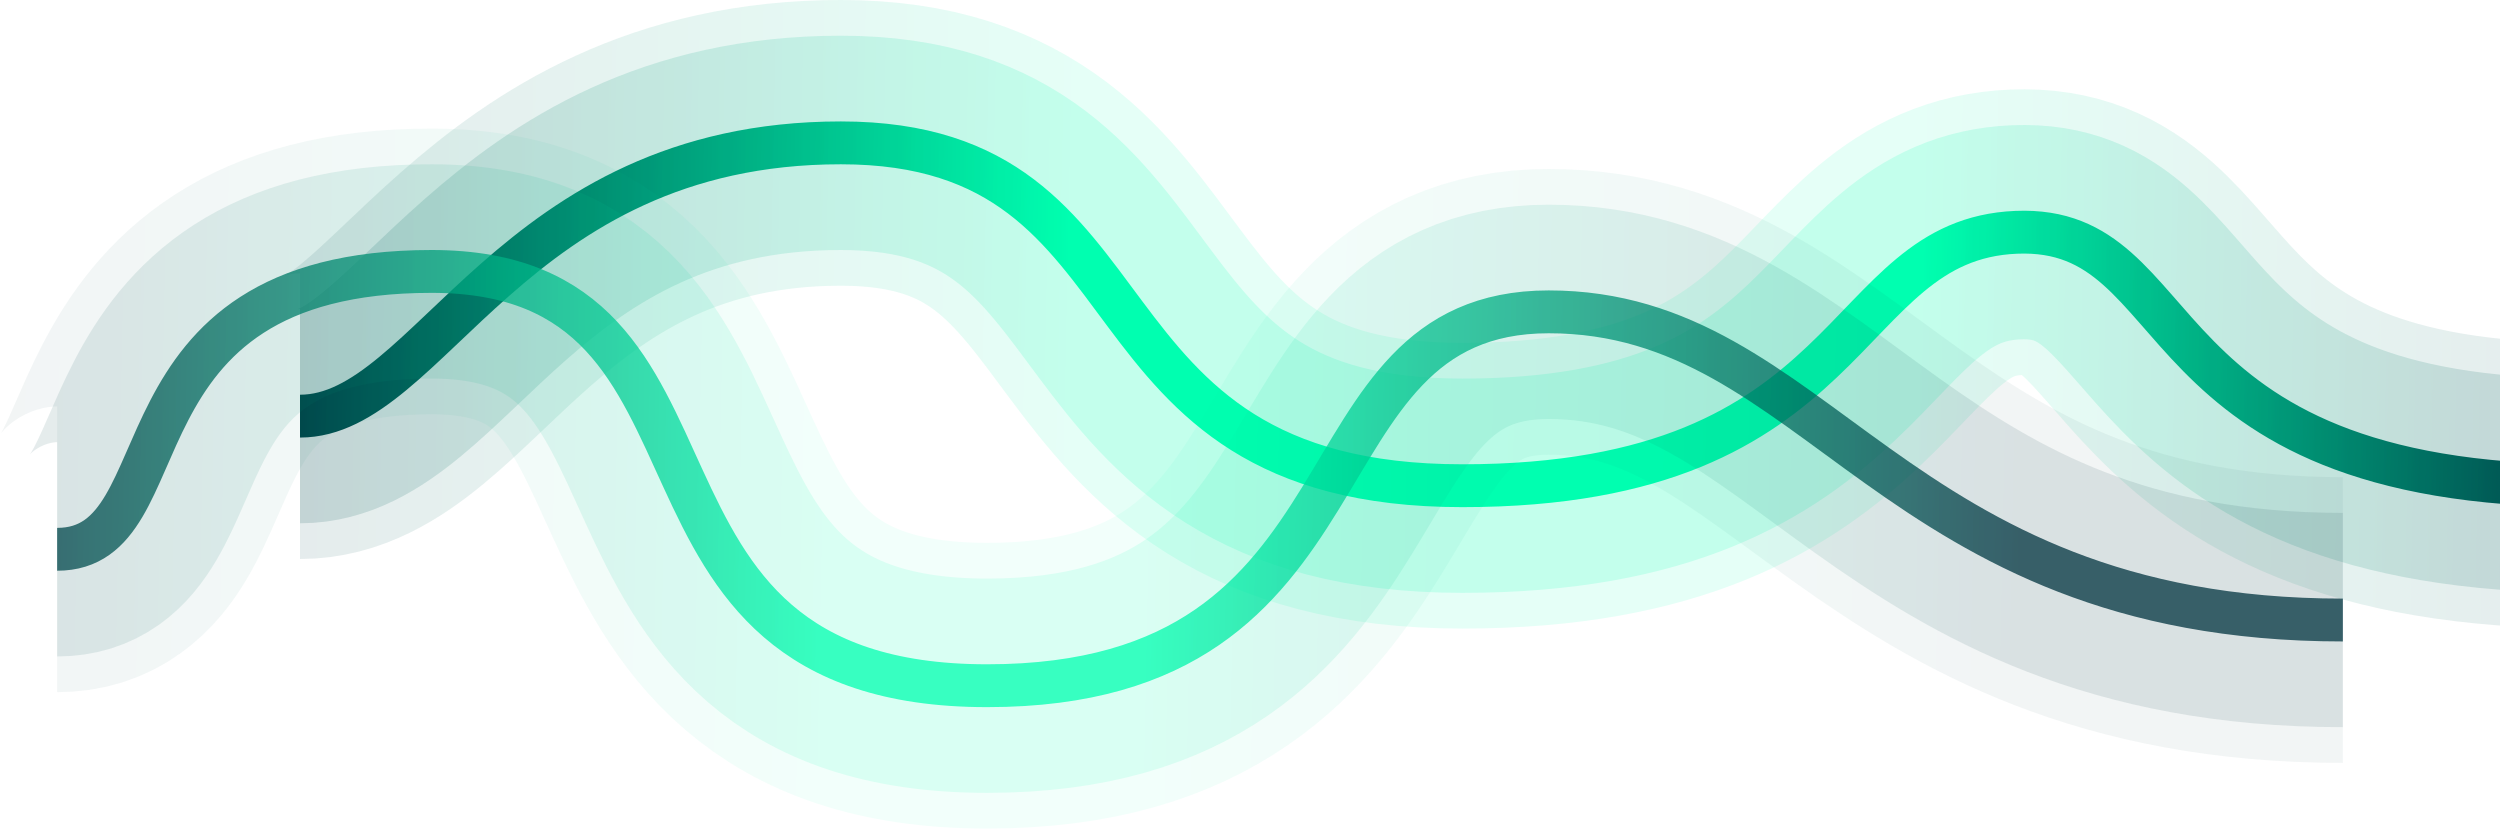
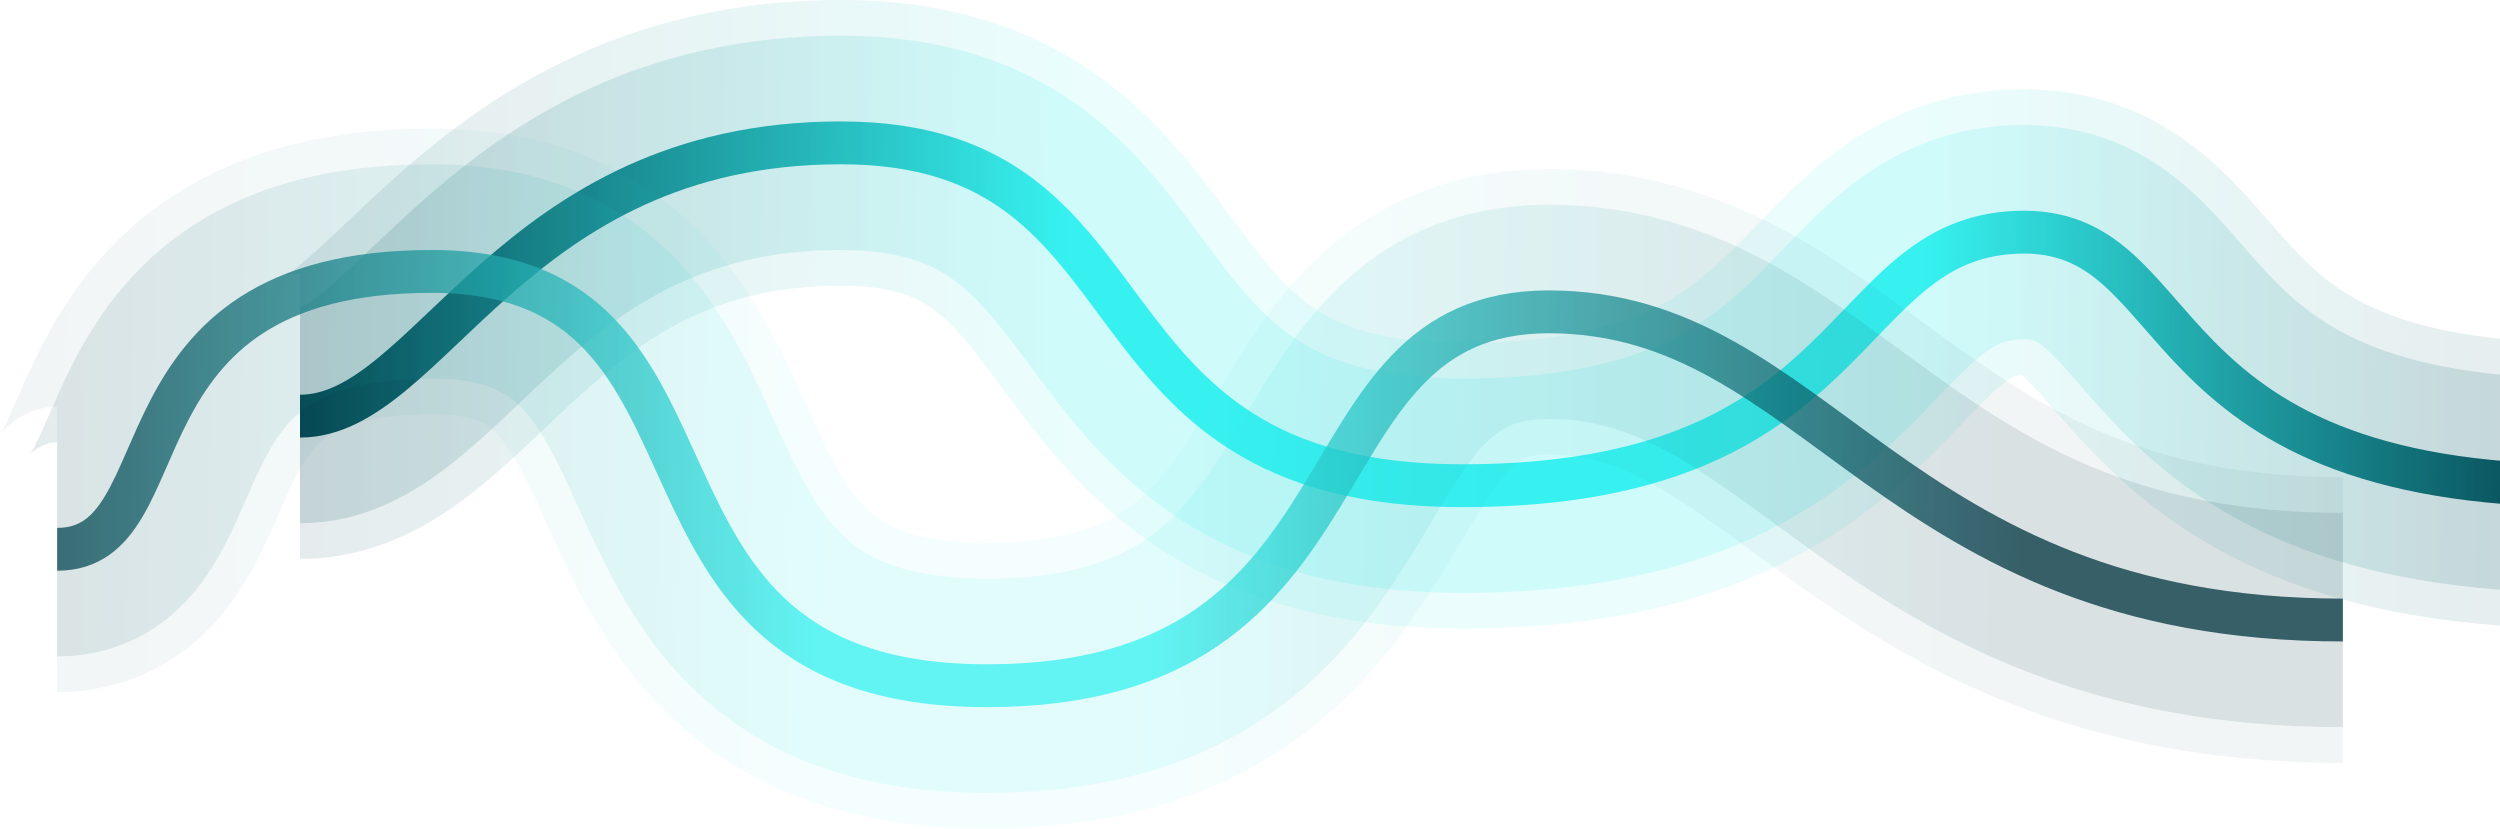
<svg xmlns="http://www.w3.org/2000/svg" width="175" height="58" viewBox="0 0 175 58" fill="none">
  <path d="M21 29.13C30.101 29.13 35.744 10 58.861 10C81.978 10 74.333 34 102.365 34C130.397 34 128.577 16.783 141.137 16.261C153.696 15.739 149.328 34 181 34" stroke="url(#paint0_linear)" stroke-width="3" />
  <path d="M21 29.13C30.101 29.13 35.744 10 58.861 10C81.978 10 74.333 34 102.365 34C130.397 34 128.577 16.783 141.137 16.261C153.696 15.739 149.328 34 181 34" stroke="url(#paint1_linear)" stroke-opacity="0.1" stroke-width="20" />
  <path d="M21 29.13C30.101 29.13 35.744 10 58.861 10C81.978 10 74.333 34 102.365 34C130.397 34 128.577 16.783 141.137 16.261C153.696 15.739 149.328 34 181 34" stroke="url(#paint2_linear)" stroke-opacity="0.15" stroke-width="15" />
  <path d="M4 38.451C13.101 38.451 7.092 19 30.209 19C53.326 19 41.067 48 69.099 48C97.131 48 90.126 21.829 108.412 21.829C127.351 21.829 132.328 43.402 164 43.402" stroke="url(#paint3_linear)" stroke-opacity="0.75" stroke-width="3" />
  <path d="M4 38.451C13.101 38.451 7.092 19 30.209 19C53.326 19 41.067 48 69.099 48C97.131 48 90.126 21.829 108.412 21.829C127.351 21.829 132.328 43.402 164 43.402" stroke="url(#paint4_linear)" stroke-opacity="0.05" stroke-width="20" />
  <path d="M4 38.451C13.101 38.451 7.092 19 30.209 19C53.326 19 41.067 48 69.099 48C97.131 48 90.126 21.829 108.412 21.829C127.351 21.829 132.328 43.402 164 43.402" stroke="url(#paint5_linear)" stroke-opacity="0.1" stroke-width="15" />
  <defs>
    <linearGradient id="paint0_linear" x1="15.367" y1="30.696" x2="184.695" y2="34.08" gradientUnits="userSpaceOnUse">
      <stop stop-color="#003340" />
-       <stop offset="0.349" stop-color="#00FFB0" />
-       <stop offset="0.703" stop-color="#00FFB0" />
+       <stop offset="0.349" stop-color="#37f2f0" />
+       <stop offset="0.703" stop-color="#37f2f0" />
      <stop offset="1" stop-color="#003340" />
    </linearGradient>
    <linearGradient id="paint1_linear" x1="15.367" y1="30.696" x2="184.695" y2="34.08" gradientUnits="userSpaceOnUse">
      <stop stop-color="#003340" />
-       <stop offset="0.349" stop-color="#00FFB0" />
-       <stop offset="0.703" stop-color="#00FFB0" />
+       <stop offset="0.349" stop-color="#37f2f0" />
+       <stop offset="0.703" stop-color="#37f2f0" />
      <stop offset="1" stop-color="#003340" />
    </linearGradient>
    <linearGradient id="paint2_linear" x1="15.367" y1="30.696" x2="184.695" y2="34.08" gradientUnits="userSpaceOnUse">
      <stop stop-color="#003340" />
-       <stop offset="0.349" stop-color="#00FFB0" />
-       <stop offset="0.703" stop-color="#00FFB0" />
+       <stop offset="0.349" stop-color="#37f2f0" />
+       <stop offset="0.703" stop-color="#37f2f0" />
      <stop offset="1" stop-color="#003340" />
    </linearGradient>
    <linearGradient id="paint3_linear" x1="-1.633" y1="40.043" x2="167.697" y2="43.372" gradientUnits="userSpaceOnUse">
      <stop stop-color="#003340" />
-       <stop offset="0.349" stop-color="#00FFB0" />
-       <stop offset="0.484" stop-color="#00FFB0" />
+       <stop offset="0.349" stop-color="#37f2f0" />
+       <stop offset="0.484" stop-color="#37f2f0" />
      <stop offset="0.844" stop-color="#003340" />
    </linearGradient>
    <linearGradient id="paint4_linear" x1="-1.633" y1="40.043" x2="167.697" y2="43.372" gradientUnits="userSpaceOnUse">
      <stop stop-color="#003340" />
-       <stop offset="0.349" stop-color="#00FFB0" />
-       <stop offset="0.484" stop-color="#00FFB0" />
+       <stop offset="0.349" stop-color="#37f2f0" />
+       <stop offset="0.484" stop-color="#37f2f0" />
      <stop offset="0.844" stop-color="#003340" />
    </linearGradient>
    <linearGradient id="paint5_linear" x1="-1.633" y1="40.043" x2="167.697" y2="43.372" gradientUnits="userSpaceOnUse">
      <stop stop-color="#003340" />
-       <stop offset="0.349" stop-color="#00FFB0" />
-       <stop offset="0.484" stop-color="#00FFB0" />
+       <stop offset="0.349" stop-color="#37f2f0" />
+       <stop offset="0.484" stop-color="#37f2f0" />
      <stop offset="0.844" stop-color="#003340" />
    </linearGradient>
  </defs>
</svg>
